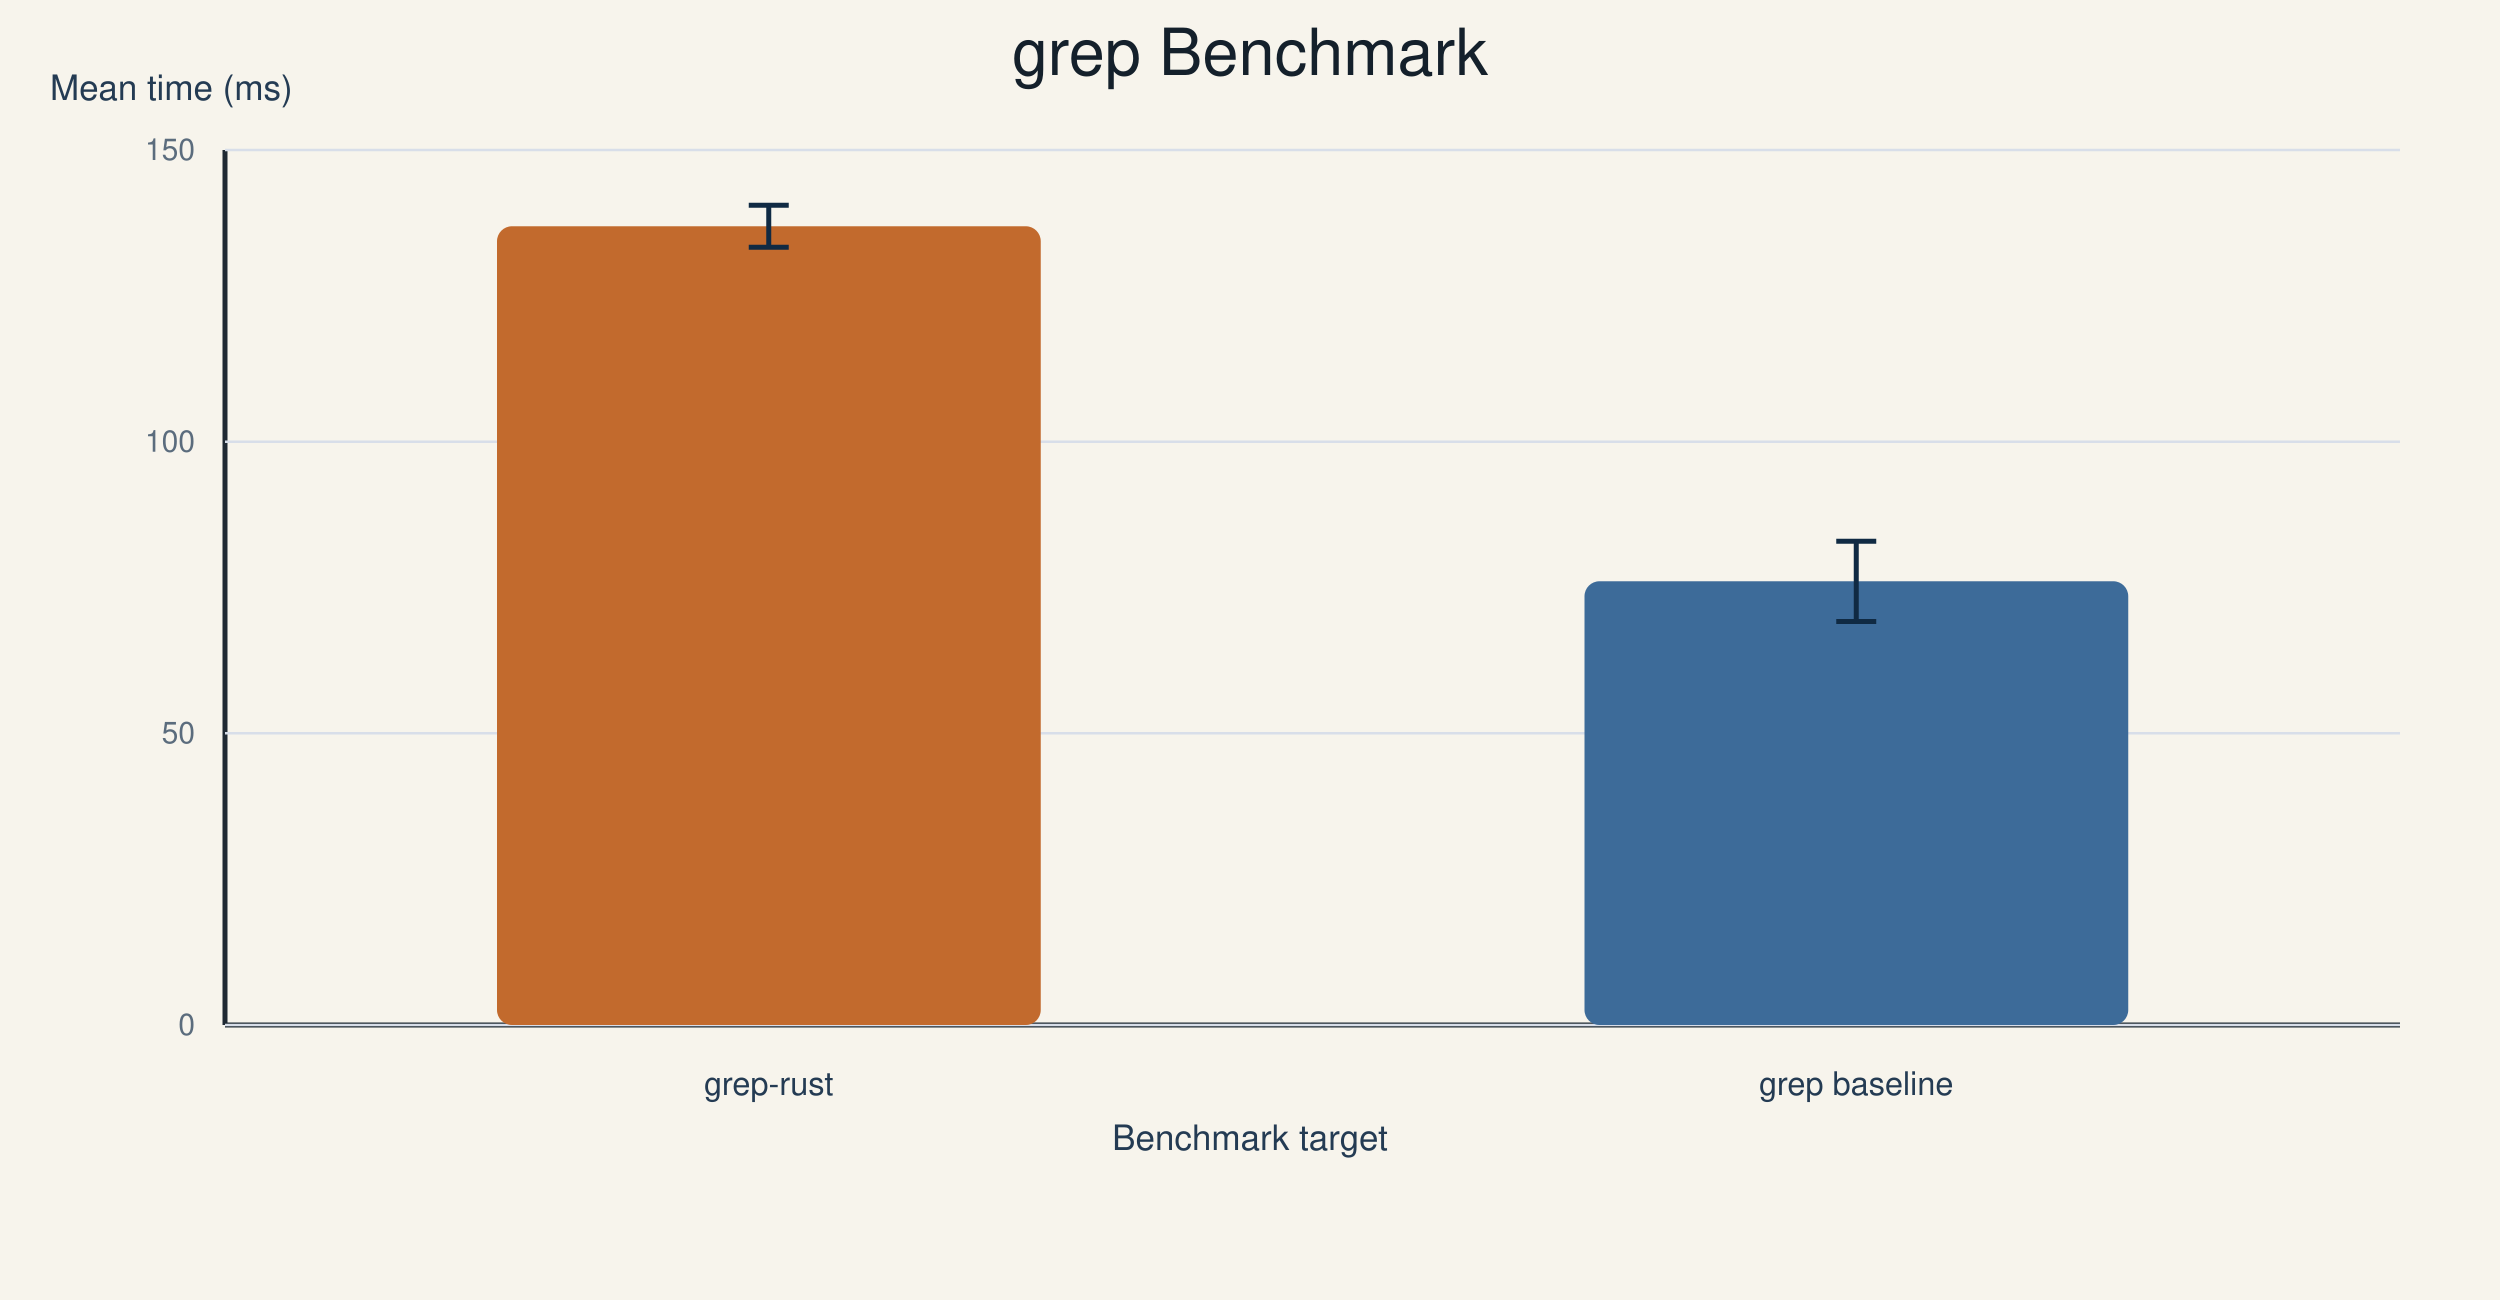
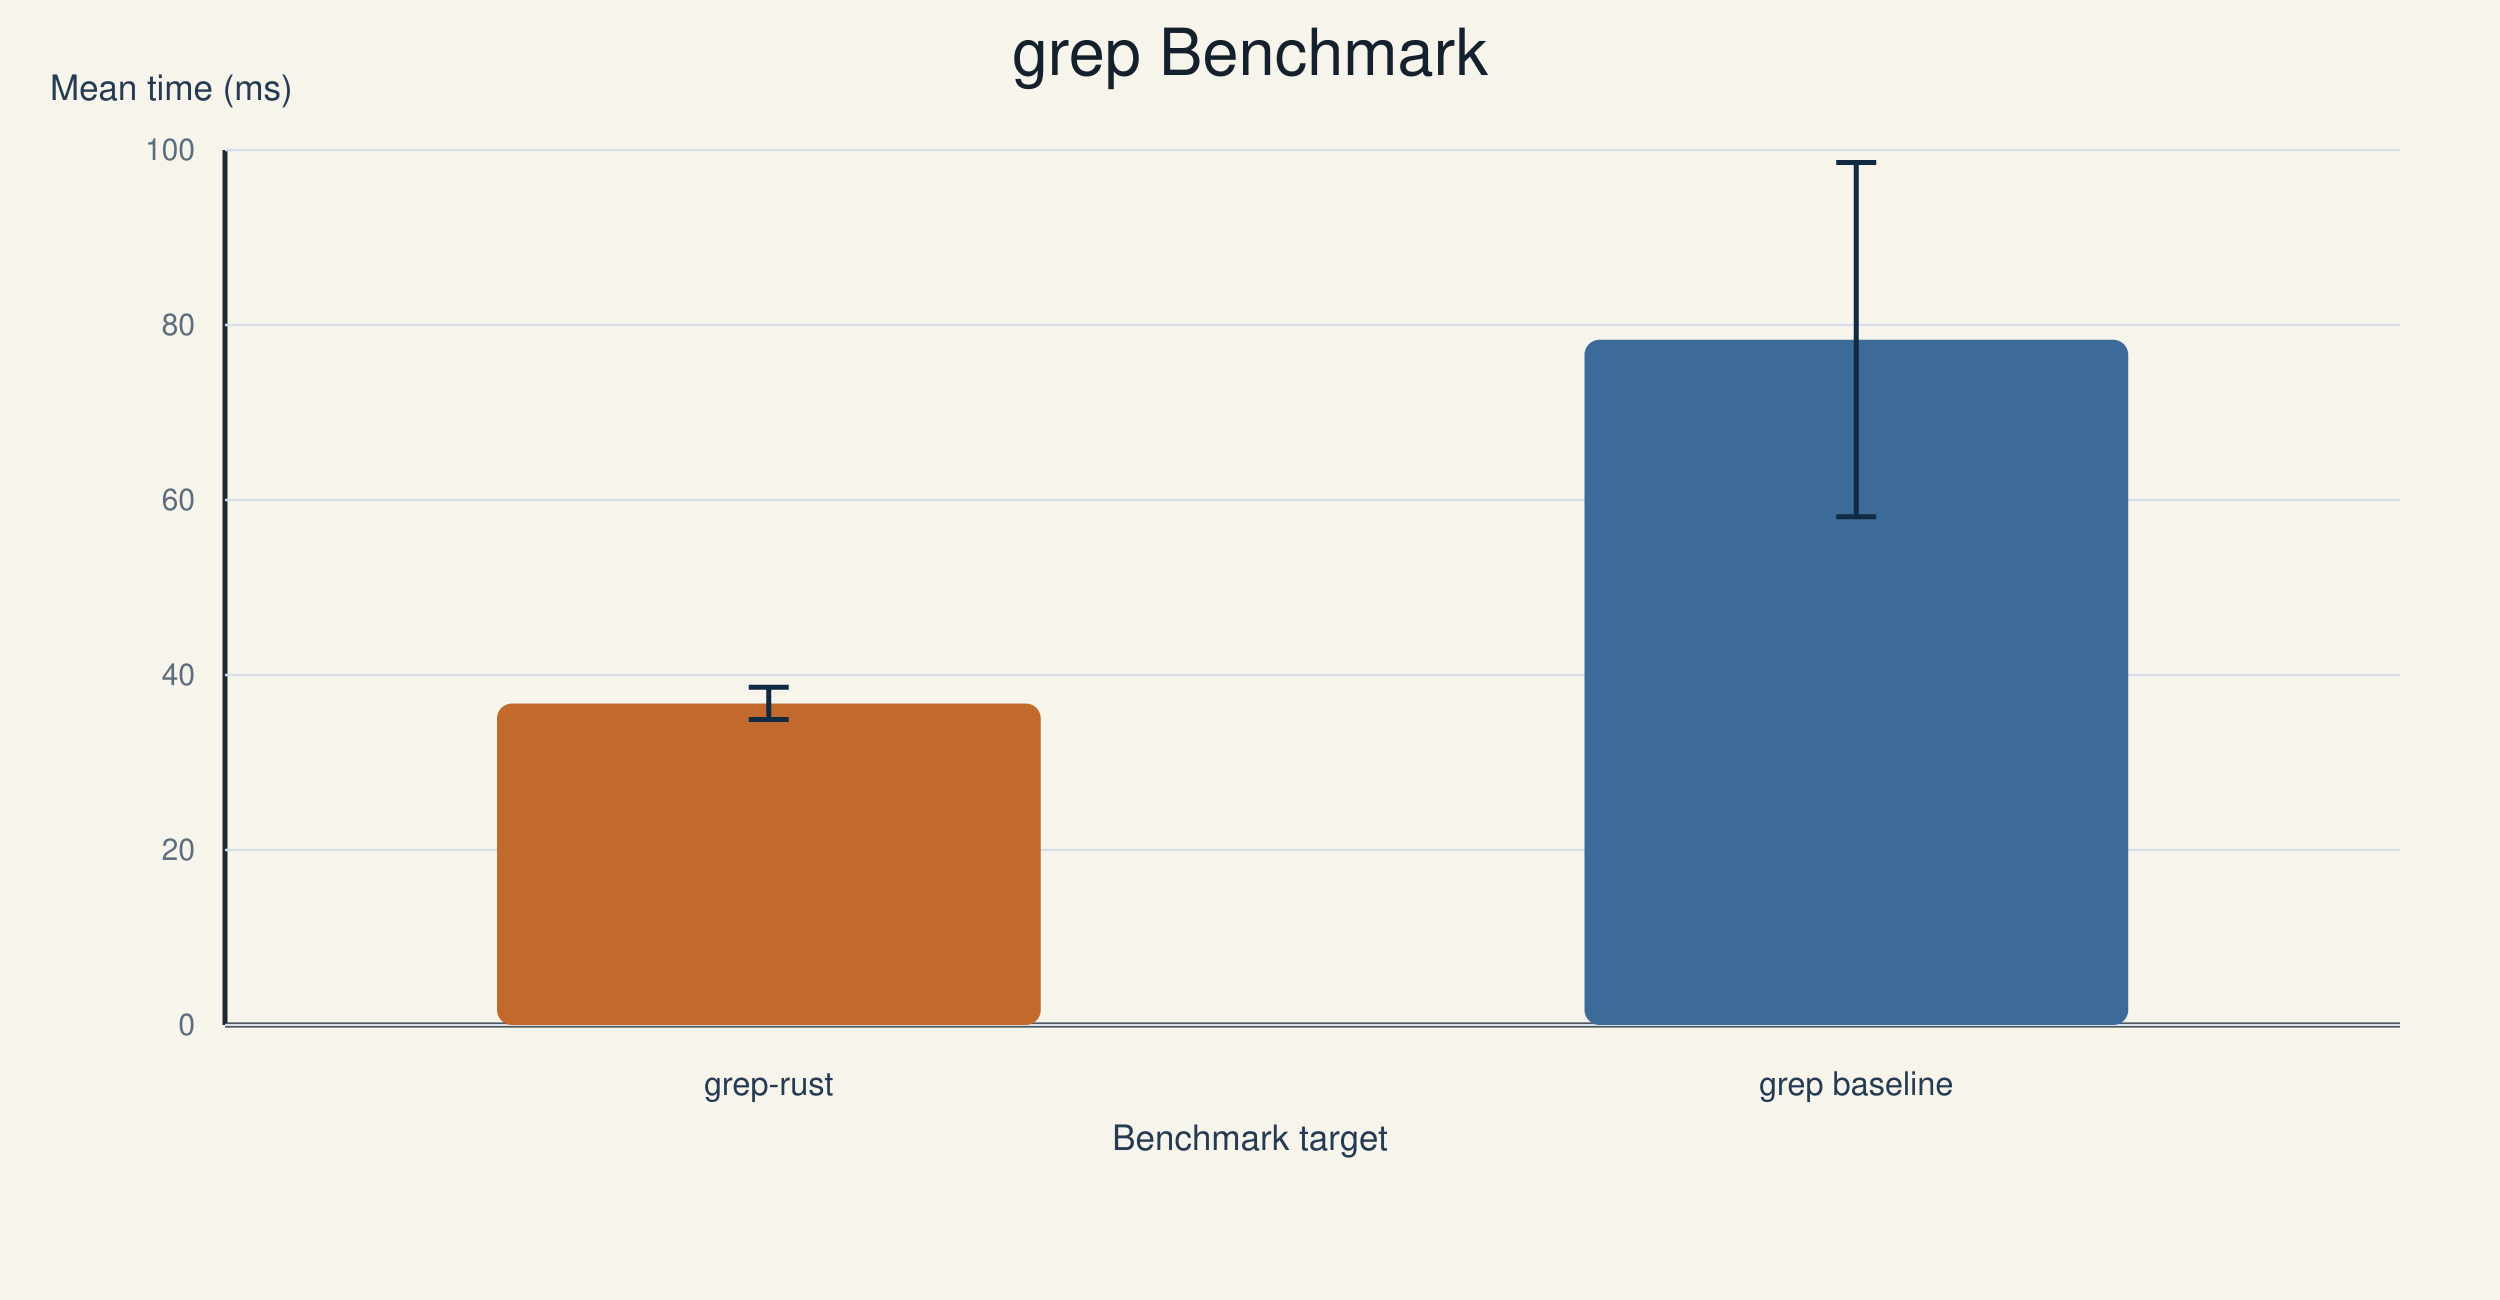
<svg xmlns="http://www.w3.org/2000/svg" width="1000" height="520" viewBox="0 0 1000 520">
  <rect width="100%" height="100%" fill="#f7f4ec" />
  <text x="500" y="30" font-size="26" font-family="Helvetica, Arial, sans-serif" fill="#14202b" text-anchor="middle">grep Benchmark</text>
  <line x1="90" y1="410" x2="960" y2="410" stroke="#1f2933" stroke-width="2" />
  <line x1="90" y1="60" x2="90" y2="410" stroke="#1f2933" stroke-width="2" />
  <line x1="90" y1="410.0" x2="960" y2="410.0" stroke="#d8dee9" stroke-width="1" />
  <text x="78" y="414.0" font-size="12" font-family="Helvetica, Arial, sans-serif" fill="#5b6c7d" text-anchor="end">0</text>
-   <line x1="90" y1="293.3" x2="960" y2="293.3" stroke="#d8dee9" stroke-width="1" />
-   <text x="78" y="297.3" font-size="12" font-family="Helvetica, Arial, sans-serif" fill="#5b6c7d" text-anchor="end">50</text>
-   <line x1="90" y1="176.7" x2="960" y2="176.7" stroke="#d8dee9" stroke-width="1" />
-   <text x="78" y="180.7" font-size="12" font-family="Helvetica, Arial, sans-serif" fill="#5b6c7d" text-anchor="end">100</text>
+   <line x1="90" y1="340.0" x2="960" y2="340.0" stroke="#d8dee9" stroke-width="1" />
+   <text x="78" y="344.0" font-size="12" font-family="Helvetica, Arial, sans-serif" fill="#5b6c7d" text-anchor="end">20</text>
+   <line x1="90" y1="270.0" x2="960" y2="270.0" stroke="#d8dee9" stroke-width="1" />
+   <text x="78" y="274.0" font-size="12" font-family="Helvetica, Arial, sans-serif" fill="#5b6c7d" text-anchor="end">40</text>
+   <line x1="90" y1="200.0" x2="960" y2="200.0" stroke="#d8dee9" stroke-width="1" />
+   <text x="78" y="204.0" font-size="12" font-family="Helvetica, Arial, sans-serif" fill="#5b6c7d" text-anchor="end">60</text>
+   <line x1="90" y1="130.0" x2="960" y2="130.0" stroke="#d8dee9" stroke-width="1" />
+   <text x="78" y="134.0" font-size="12" font-family="Helvetica, Arial, sans-serif" fill="#5b6c7d" text-anchor="end">80</text>
  <line x1="90" y1="60.0" x2="960" y2="60.0" stroke="#d8dee9" stroke-width="1" />
-   <text x="78" y="64.0" font-size="12" font-family="Helvetica, Arial, sans-serif" fill="#5b6c7d" text-anchor="end">150</text>
-   <rect x="198.8" y="90.5" width="217.5" height="319.5" fill="#c26a2d" rx="6" />
-   <line x1="307.5" y1="82.1" x2="307.5" y2="98.9" stroke="#102a43" stroke-width="2" />
-   <line x1="299.5" y1="82.1" x2="315.5" y2="82.1" stroke="#102a43" stroke-width="2" />
-   <line x1="299.5" y1="98.9" x2="315.5" y2="98.9" stroke="#102a43" stroke-width="2" />
+   <text x="78" y="64.0" font-size="12" font-family="Helvetica, Arial, sans-serif" fill="#5b6c7d" text-anchor="end">100</text>
+   <rect x="198.8" y="281.4" width="217.5" height="128.6" fill="#c26a2d" rx="6" />
+   <line x1="307.5" y1="274.9" x2="307.5" y2="287.8" stroke="#102a43" stroke-width="2" />
+   <line x1="299.5" y1="274.9" x2="315.5" y2="274.9" stroke="#102a43" stroke-width="2" />
+   <line x1="299.5" y1="287.8" x2="315.5" y2="287.8" stroke="#102a43" stroke-width="2" />
  <text x="307.5" y="438" font-size="13" font-family="Helvetica, Arial, sans-serif" fill="#243b53" text-anchor="middle">grep-rust</text>
-   <rect x="633.8" y="232.5" width="217.5" height="177.5" fill="#3d6b99" rx="6" />
-   <line x1="742.5" y1="216.5" x2="742.5" y2="248.6" stroke="#102a43" stroke-width="2" />
-   <line x1="734.5" y1="216.5" x2="750.5" y2="216.5" stroke="#102a43" stroke-width="2" />
-   <line x1="734.5" y1="248.6" x2="750.5" y2="248.6" stroke="#102a43" stroke-width="2" />
+   <rect x="633.8" y="135.9" width="217.5" height="274.1" fill="#3d6b99" rx="6" />
+   <line x1="742.5" y1="65.0" x2="742.5" y2="206.7" stroke="#102a43" stroke-width="2" />
+   <line x1="734.5" y1="65.0" x2="750.5" y2="65.0" stroke="#102a43" stroke-width="2" />
+   <line x1="734.5" y1="206.7" x2="750.5" y2="206.7" stroke="#102a43" stroke-width="2" />
  <text x="742.5" y="438" font-size="13" font-family="Helvetica, Arial, sans-serif" fill="#243b53" text-anchor="middle">grep baseline</text>
  <text x="20" y="40" font-size="14" font-family="Helvetica, Arial, sans-serif" fill="#243b53">Mean time (ms)</text>
  <text x="500.0" y="460" font-size="14" font-family="Helvetica, Arial, sans-serif" fill="#243b53" text-anchor="middle">Benchmark target</text>
</svg>
